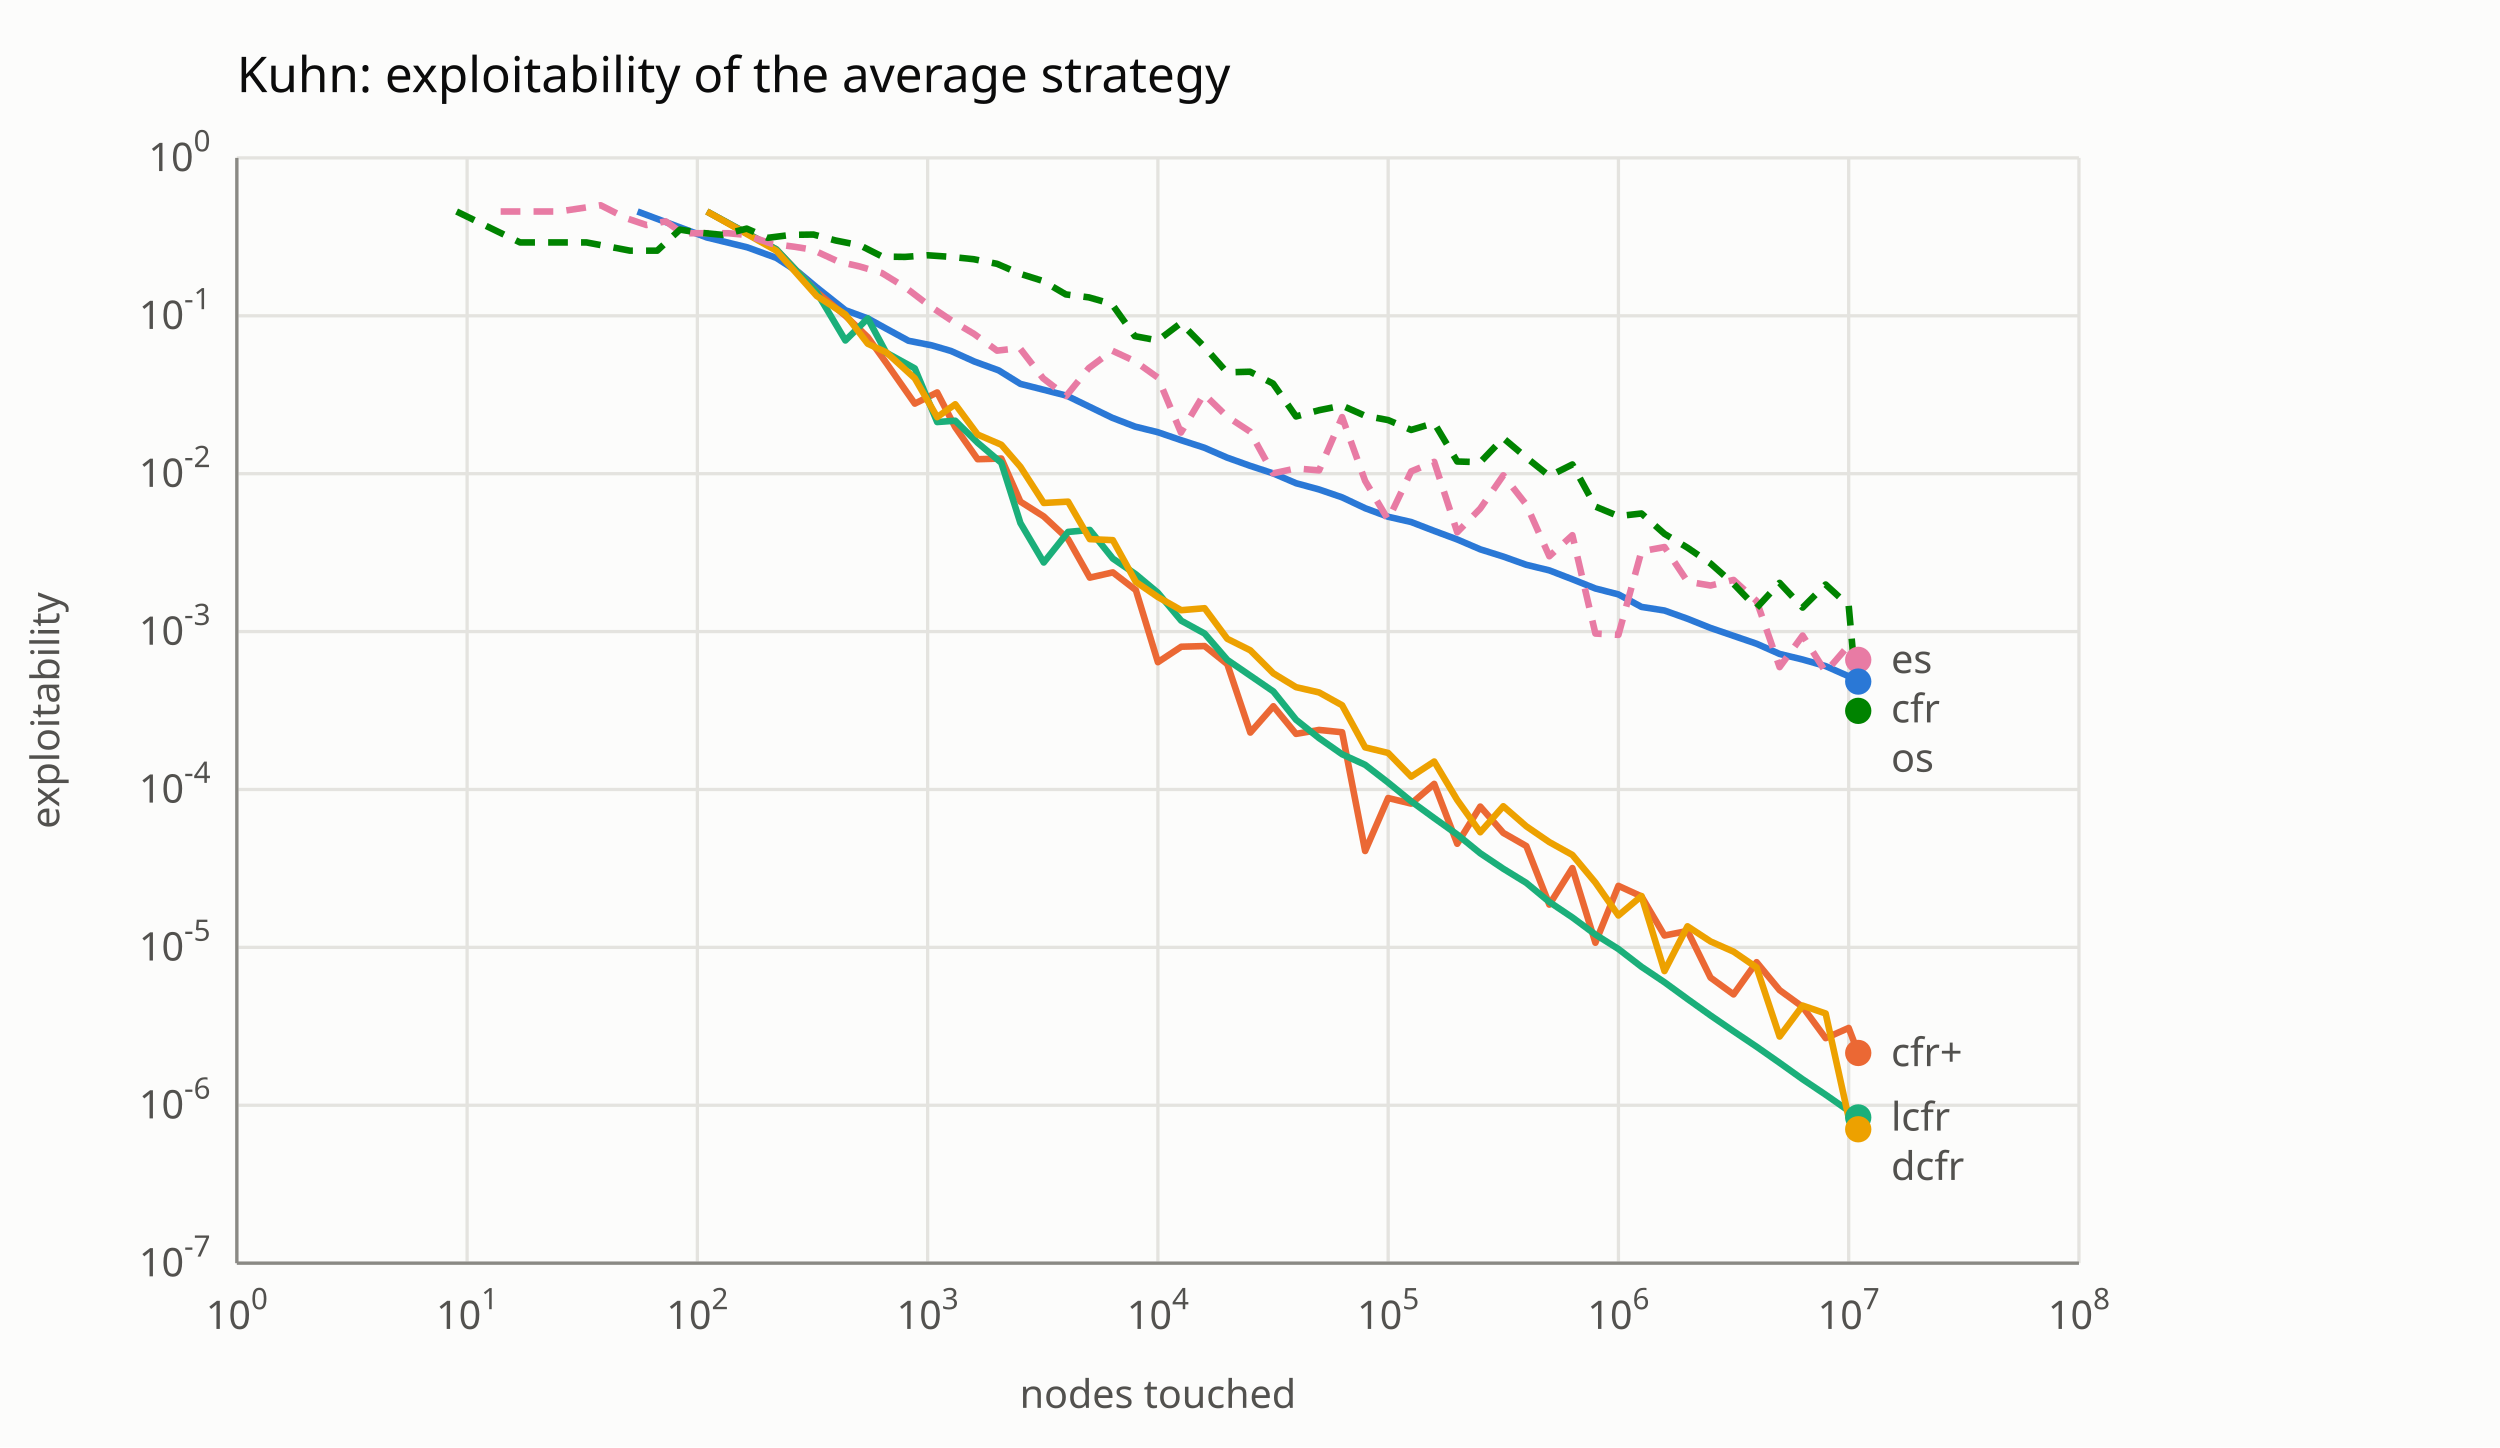
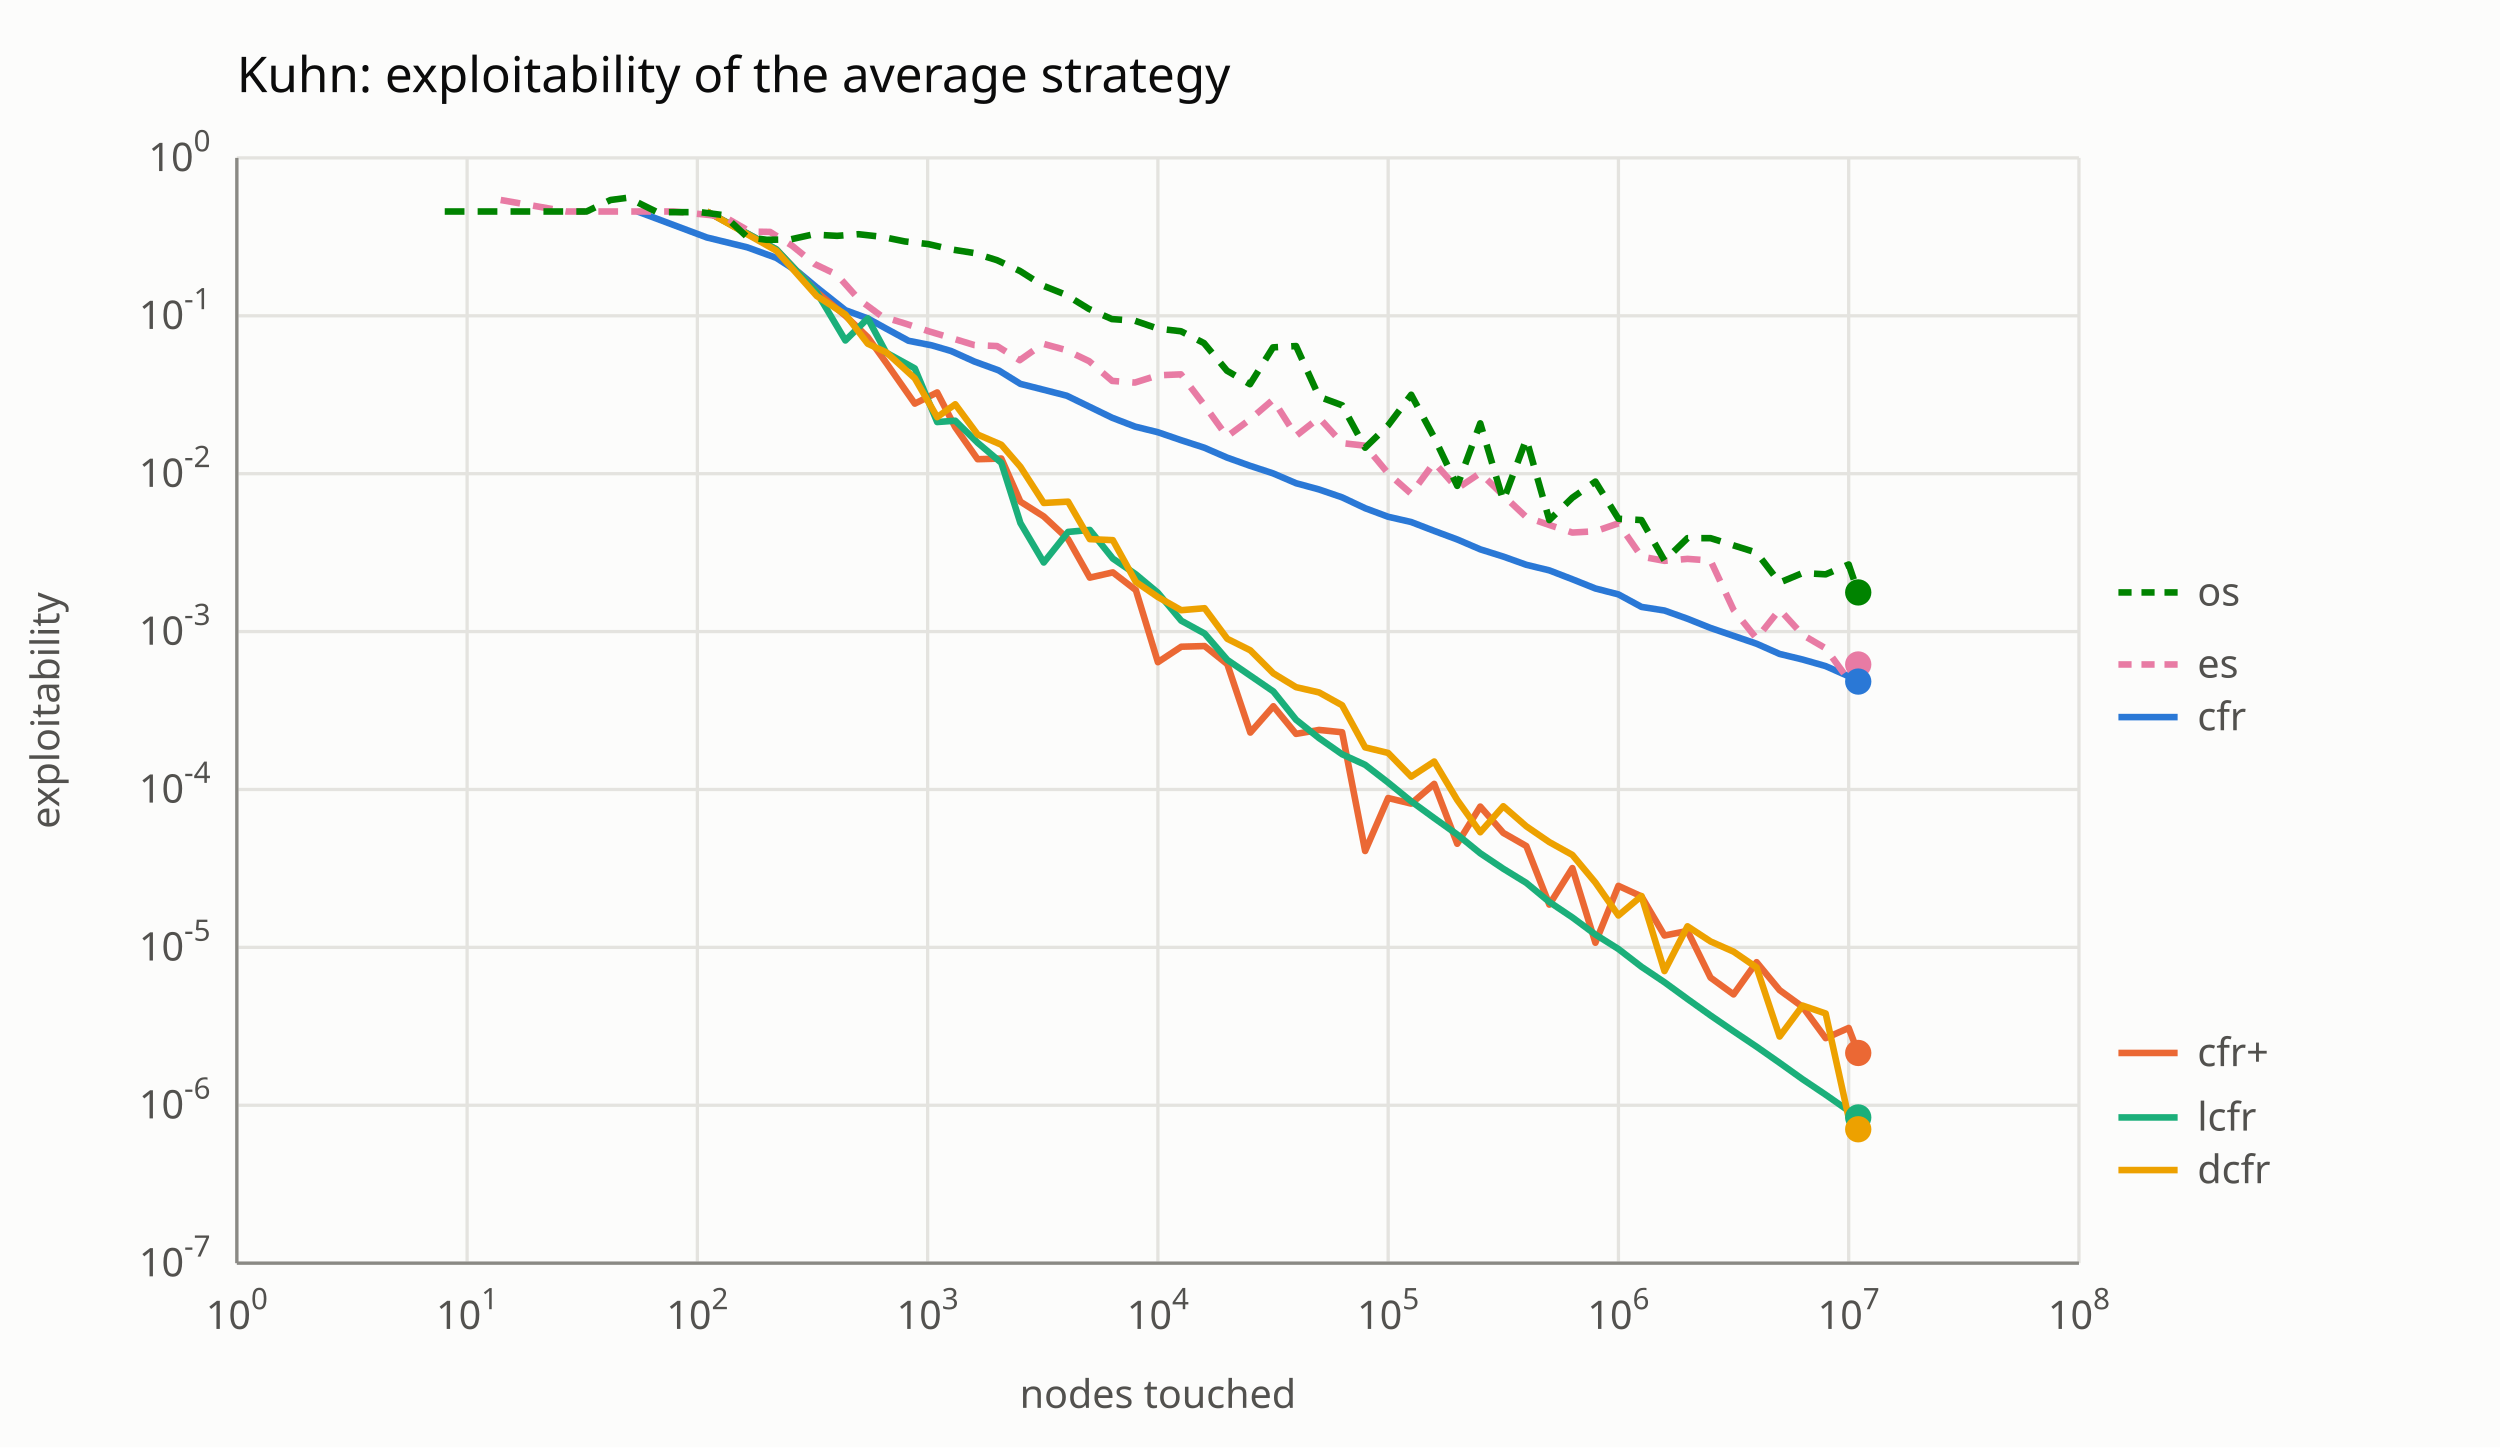
<svg xmlns="http://www.w3.org/2000/svg" viewBox="0 0 760 440" width="760" height="440">
  <style>text{font:12px system-ui,sans-serif;fill:#52514e}.title{font-size:15px;fill:#0b0b0b}.bg{fill:#fcfcfb}.grid{stroke:#e4e3df}.axis{stroke:#8a8984}.s0{stroke:#2a78d6}.d0{fill:#2a78d6}.s1{stroke:#eb6834}.d1{fill:#eb6834}.s2{stroke:#1baf7a}.d2{fill:#1baf7a}.s3{stroke:#eda100}.d3{fill:#eda100}.s4{stroke:#e87ba4}.d4{fill:#e87ba4}.s5{stroke:#008300}.d5{fill:#008300}@media (prefers-color-scheme:dark){text{fill:#c3c2b7}.title{fill:#f0efec}.bg{fill:#1a1a19}.grid{stroke:#33332f}.axis{stroke:#6b6a65}.s0{stroke:#3987e5}.d0{fill:#3987e5}.s1{stroke:#d95926}.d1{fill:#d95926}.s2{stroke:#199e70}.d2{fill:#199e70}.s3{stroke:#c98500}.d3{fill:#c98500}.s4{stroke:#d55181}.d4{fill:#d55181}.s5{stroke:#008300}.d5{fill:#008300}}</style>
  <rect class="bg" width="760" height="440" />
  <text class="title" x="72" y="28">Kuhn: exploitability of the average strategy</text>
  <line class="grid" x1="72.0" y1="48" x2="72.0" y2="384" />
  <text x="72.0" y="404" text-anchor="middle">10<tspan dy="-6" font-size="9">0</tspan>
  </text>
  <line class="grid" x1="142.0" y1="48" x2="142.0" y2="384" />
  <text x="142.0" y="404" text-anchor="middle">10<tspan dy="-6" font-size="9">1</tspan>
  </text>
  <line class="grid" x1="212.0" y1="48" x2="212.0" y2="384" />
  <text x="212.0" y="404" text-anchor="middle">10<tspan dy="-6" font-size="9">2</tspan>
  </text>
  <line class="grid" x1="282.0" y1="48" x2="282.0" y2="384" />
  <text x="282.0" y="404" text-anchor="middle">10<tspan dy="-6" font-size="9">3</tspan>
  </text>
  <line class="grid" x1="352.0" y1="48" x2="352.0" y2="384" />
  <text x="352.0" y="404" text-anchor="middle">10<tspan dy="-6" font-size="9">4</tspan>
  </text>
  <line class="grid" x1="422.0" y1="48" x2="422.0" y2="384" />
  <text x="422.0" y="404" text-anchor="middle">10<tspan dy="-6" font-size="9">5</tspan>
  </text>
  <line class="grid" x1="492.0" y1="48" x2="492.0" y2="384" />
  <text x="492.0" y="404" text-anchor="middle">10<tspan dy="-6" font-size="9">6</tspan>
  </text>
  <line class="grid" x1="562.0" y1="48" x2="562.0" y2="384" />
  <text x="562.0" y="404" text-anchor="middle">10<tspan dy="-6" font-size="9">7</tspan>
  </text>
  <line class="grid" x1="632.0" y1="48" x2="632.0" y2="384" />
  <text x="632.0" y="404" text-anchor="middle">10<tspan dy="-6" font-size="9">8</tspan>
  </text>
  <line class="grid" x1="72" y1="384.0" x2="632" y2="384.0" />
  <text x="64" y="388.0" text-anchor="end">10<tspan dy="-6" font-size="9">-7</tspan>
  </text>
  <line class="grid" x1="72" y1="336.0" x2="632" y2="336.0" />
  <text x="64" y="340.0" text-anchor="end">10<tspan dy="-6" font-size="9">-6</tspan>
  </text>
  <line class="grid" x1="72" y1="288.0" x2="632" y2="288.0" />
  <text x="64" y="292.0" text-anchor="end">10<tspan dy="-6" font-size="9">-5</tspan>
  </text>
  <line class="grid" x1="72" y1="240.0" x2="632" y2="240.0" />
  <text x="64" y="244.0" text-anchor="end">10<tspan dy="-6" font-size="9">-4</tspan>
  </text>
  <line class="grid" x1="72" y1="192.0" x2="632" y2="192.0" />
  <text x="64" y="196.0" text-anchor="end">10<tspan dy="-6" font-size="9">-3</tspan>
  </text>
  <line class="grid" x1="72" y1="144.0" x2="632" y2="144.0" />
  <text x="64" y="148.0" text-anchor="end">10<tspan dy="-6" font-size="9">-2</tspan>
  </text>
  <line class="grid" x1="72" y1="96.0" x2="632" y2="96.0" />
  <text x="64" y="100.0" text-anchor="end">10<tspan dy="-6" font-size="9">-1</tspan>
  </text>
  <line class="grid" x1="72" y1="48.0" x2="632" y2="48.0" />
  <text x="64" y="52.0" text-anchor="end">10<tspan dy="-6" font-size="9">0</tspan>
  </text>
  <line class="axis" x1="72" y1="384" x2="632" y2="384" />
  <line class="axis" x1="72" y1="48" x2="72" y2="384" />
  <text x="352" y="428" text-anchor="middle">nodes touched</text>
  <text transform="translate(18 216) rotate(-90)" text-anchor="middle">exploitability</text>
  <polyline class="s0" fill="none" stroke-width="2" stroke-linejoin="round" points="193.8,64.3 214.9,72.2 227.2,75.2 236.0,78.4 242.8,82.8 248.3,87.4 257.0,94.3 263.8,96.8 269.4,99.9 276.2,103.6 283.3,105.0 289.1,106.7 296.2,109.9 303.6,112.6 310.2,116.7 317.3,118.5 324.3,120.3 331.3,123.7 338.1,127.0 345.1,129.7 352.0,131.4 359.0,133.8 366.1,136.1 373.0,139.1 380.0,141.6 387.0,143.9 394.0,146.9 401.0,148.8 408.0,151.2 415.0,154.5 422.0,157.1 429.0,158.7 436.0,161.4 443.0,164.0 450.0,167.0 457.0,169.2 464.0,171.7 471.0,173.4 478.0,176.1 485.0,178.9 492.0,180.7 499.0,184.5 506.0,185.6 513.0,188.1 520.0,190.9 527.0,193.3 534.0,195.7 541.0,198.8 548.0,200.5 555.0,202.5 562.0,205.6 564.9,207.2 " />
  <polyline class="s1" fill="none" stroke-width="2" stroke-linejoin="round" points="214.9,64.3 236.0,75.8 248.3,88.8 257.0,96.0 263.8,102.5 269.4,110.3 278.1,122.7 284.9,119.3 290.4,129.9 297.2,139.6 304.4,139.4 310.2,152.5 317.3,157.0 324.7,163.9 331.3,175.6 338.3,174.0 345.3,179.4 352.0,201.3 359.1,196.6 366.2,196.4 373.1,201.9 380.1,222.7 387.1,214.7 394.0,223.1 401.0,221.9 408.0,222.6 415.0,258.7 422.0,242.6 429.0,244.3 436.0,238.3 443.0,256.5 450.0,245.2 457.0,253.2 464.0,257.2 471.0,275.0 478.0,263.9 485.0,286.6 492.0,269.3 499.0,272.5 506.0,284.4 513.0,283.0 520.0,297.2 527.0,302.3 534.0,292.5 541.0,301.0 548.0,306.1 555.0,315.6 562.0,312.5 564.9,320.1 " />
  <polyline class="s2" fill="none" stroke-width="2" stroke-linejoin="round" points="214.9,64.3 236.0,75.8 248.3,88.9 257.0,103.5 263.8,96.8 269.4,107.2 278.1,112.0 284.9,128.3 290.4,127.9 297.2,134.6 304.4,140.7 310.2,159.0 317.3,171.0 324.7,161.7 331.3,161.1 338.3,169.8 345.3,174.6 352.0,180.2 359.1,188.7 366.2,192.6 373.1,200.6 380.1,205.4 387.1,210.2 394.0,218.8 401.0,224.4 408.0,229.3 415.0,232.5 422.0,237.9 429.0,243.6 436.0,248.7 443.0,253.7 450.0,259.4 457.0,264.1 464.0,268.4 471.0,274.2 478.0,278.9 485.0,284.1 492.0,288.5 499.0,293.9 506.0,298.6 513.0,303.7 520.0,308.7 527.0,313.5 534.0,318.2 541.0,323.1 548.0,328.1 555.0,332.8 562.0,337.7 564.9,339.7 " />
  <polyline class="s3" fill="none" stroke-width="2" stroke-linejoin="round" points="214.9,64.3 236.0,76.2 248.3,90.0 257.0,95.6 263.8,104.5 269.4,107.1 278.1,115.0 284.9,126.8 290.4,122.9 297.2,132.1 304.4,135.2 310.2,141.9 317.3,152.9 324.7,152.5 331.3,163.9 338.3,164.2 345.3,176.9 352.0,181.5 359.1,185.5 366.2,184.9 373.1,194.2 380.1,197.7 387.1,204.7 394.0,208.9 401.0,210.5 408.0,214.4 415.0,227.2 422.0,228.9 429.0,236.1 436.0,231.5 443.0,243.2 450.0,253.0 457.0,245.1 464.0,251.2 471.0,256.0 478.0,259.9 485.0,268.3 492.0,278.3 499.0,272.4 506.0,295.2 513.0,281.6 520.0,286.2 527.0,289.3 534.0,294.1 541.0,315.1 548.0,305.7 555.0,308.1 562.0,339.8 564.9,343.3 " />
-   <polyline class="s4" fill="none" stroke-width="2" stroke-linejoin="round" stroke-dasharray="6 4" points="152.2,64.3 169.9,64.3 182.6,62.4 190.3,66.3 196.5,68.4 202.4,67.3 207.4,70.9 215.4,70.9 221.3,70.9 226.7,71.4 234.6,74.1 241.4,75.0 247.0,75.9 254.8,79.5 261.3,81.0 268.1,83.0 275.4,87.5 282.2,92.7 289.2,97.4 296.1,101.5 303.1,106.6 310.0,105.8 317.1,115.0 324.1,120.4 331.0,111.9 338.1,106.6 345.0,109.8 352.0,114.8 359.0,131.5 366.0,119.8 373.0,126.6 380.0,131.2 387.0,143.9 394.0,142.4 401.0,143.0 408.0,126.8 415.0,146.2 422.0,158.0 429.0,143.3 436.0,140.4 443.0,161.8 450.0,154.6 457.0,144.5 464.0,153.4 471.0,169.1 478.0,162.7 485.0,192.6 492.0,193.0 499.0,167.6 506.0,166.3 513.0,176.8 520.0,178.0 527.0,176.3 534.0,182.7 541.0,202.8 548.0,193.2 555.0,204.3 562.0,196.2 564.9,200.6 " />
-   <polyline class="s5" fill="none" stroke-width="2" stroke-linejoin="round" stroke-dasharray="6 4" points="138.8,64.3 158.1,73.7 169.9,73.7 178.3,73.7 186.3,75.2 191.5,76.2 199.8,76.2 206.7,69.8 212.3,70.7 219.7,71.4 227.0,69.5 233.4,72.3 240.5,71.4 247.3,71.3 254.0,73.1 261.5,74.6 268.2,78.0 275.1,78.1 282.0,77.6 289.2,78.1 296.0,78.8 303.1,80.2 310.0,83.2 317.0,85.4 324.0,89.5 331.0,90.4 338.0,92.4 345.0,102.2 352.0,103.5 359.0,98.2 366.0,105.3 373.0,113.2 380.0,113.0 387.0,116.6 394.0,126.6 401.0,124.7 408.0,123.3 415.0,126.4 422.0,127.7 429.0,130.7 436.0,128.6 443.0,140.3 450.0,140.5 457.0,133.2 464.0,139.1 471.0,144.7 478.0,141.2 485.0,154.0 492.0,156.9 499.0,156.1 506.0,162.3 513.0,166.5 520.0,171.3 527.0,177.5 534.0,184.8 541.0,177.2 548.0,184.7 555.0,177.7 562.0,184.1 564.9,216.1 " />
-   <circle class="d4" cx="564.9" cy="200.6" r="4" />
-   <text x="574.9" y="204.6">es</text>
+   <polyline class="s4" fill="none" stroke-width="2" stroke-linejoin="round" stroke-dasharray="6 4" points="152.2,60.8 172.2,64.3 183.4,64.3 192.7,64.3 198.9,64.3 204.8,64.3 214.1,65.2 220.2,65.9 228.0,70.4 234.1,70.5 240.8,74.7 247.7,80.3 254.4,83.5 261.2,91.1 268.1,96.2 275.3,98.4 282.3,100.7 289.0,102.7 296.2,104.9 303.1,105.2 310.0,109.5 317.1,104.5 324.0,106.4 331.1,109.8 338.1,115.8 345.0,116.3 352.0,114.1 359.0,113.8 366.0,123.0 373.0,132.7 380.0,127.5 387.0,121.5 394.0,132.5 401.0,127.0 408.0,134.7 415.0,135.5 422.0,143.9 429.0,150.1 436.0,140.6 443.0,148.5 450.0,143.8 457.0,150.6 464.0,157.2 471.0,159.6 478.0,161.9 485.0,161.5 492.0,159.1 499.0,169.2 506.0,170.5 513.0,169.9 520.0,170.4 527.0,185.4 534.0,194.1 541.0,185.3 548.0,193.0 555.0,197.1 562.0,206.7 564.9,202.0 " />
+   <polyline class="s5" fill="none" stroke-width="2" stroke-linejoin="round" stroke-dasharray="6 4" points="135.2,64.3 158.1,64.3 169.9,64.3 178.3,64.3 185.6,60.8 190.9,60.1 199.8,64.5 206.7,64.5 212.9,64.5 220.0,65.4 227.2,72.1 233.1,72.9 240.2,72.8 247.0,71.3 254.5,71.7 261.0,71.2 268.2,72.0 275.1,73.4 282.2,74.2 289.1,75.8 296.0,76.9 303.1,79.1 310.1,82.4 317.0,86.8 324.0,89.6 331.0,93.9 338.0,97.0 345.0,97.5 352.0,99.9 359.0,100.7 366.0,104.3 373.0,112.7 380.0,116.8 387.0,105.6 394.0,105.2 401.0,120.6 408.0,123.2 415.0,136.1 422.0,129.3 429.0,120.0 436.0,133.0 443.0,147.7 450.0,128.7 457.0,152.2 464.0,133.5 471.0,158.1 478.0,151.3 485.0,146.4 492.0,157.7 499.0,158.1 506.0,170.4 513.0,163.6 520.0,163.6 527.0,165.8 534.0,168.0 541.0,177.1 548.0,174.2 555.0,174.6 562.0,171.6 564.9,180.1 " />
+   <circle class="d5" cx="564.9" cy="180.1" r="4" />
+   <line class="s5" stroke-width="2" stroke-dasharray="4 3" x1="644.0" y1="180.1" x2="662.0" y2="180.1" />
+   <text x="668.0" y="184.1">os</text>
+   <circle class="d4" cx="564.9" cy="202.0" r="4" />
+   <line class="s4" stroke-width="2" stroke-dasharray="4 3" x1="644.0" y1="202.0" x2="662.0" y2="202.0" />
+   <text x="668.0" y="206.0">es</text>
  <circle class="d0" cx="564.9" cy="207.2" r="4" />
-   <text x="574.9" y="219.6">cfr</text>
-   <circle class="d5" cx="564.9" cy="216.1" r="4" />
-   <text x="574.9" y="234.6">os</text>
+   <line class="s0" stroke-width="2" x1="644.0" y1="218.0" x2="662.0" y2="218.0" />
+   <text x="668.0" y="222.0">cfr</text>
  <circle class="d1" cx="564.9" cy="320.1" r="4" />
-   <text x="574.9" y="324.1">cfr+</text>
+   <line class="s1" stroke-width="2" x1="644.0" y1="320.1" x2="662.0" y2="320.1" />
+   <text x="668.0" y="324.1">cfr+</text>
  <circle class="d2" cx="564.9" cy="339.7" r="4" />
-   <text x="574.9" y="343.7">lcfr</text>
+   <line class="s2" stroke-width="2" x1="644.0" y1="339.7" x2="662.0" y2="339.7" />
+   <text x="668.0" y="343.7">lcfr</text>
  <circle class="d3" cx="564.9" cy="343.3" r="4" />
-   <text x="574.9" y="358.7">dcfr</text>
+   <line class="s3" stroke-width="2" x1="644.0" y1="355.7" x2="662.0" y2="355.7" />
+   <text x="668.0" y="359.7">dcfr</text>
</svg>
